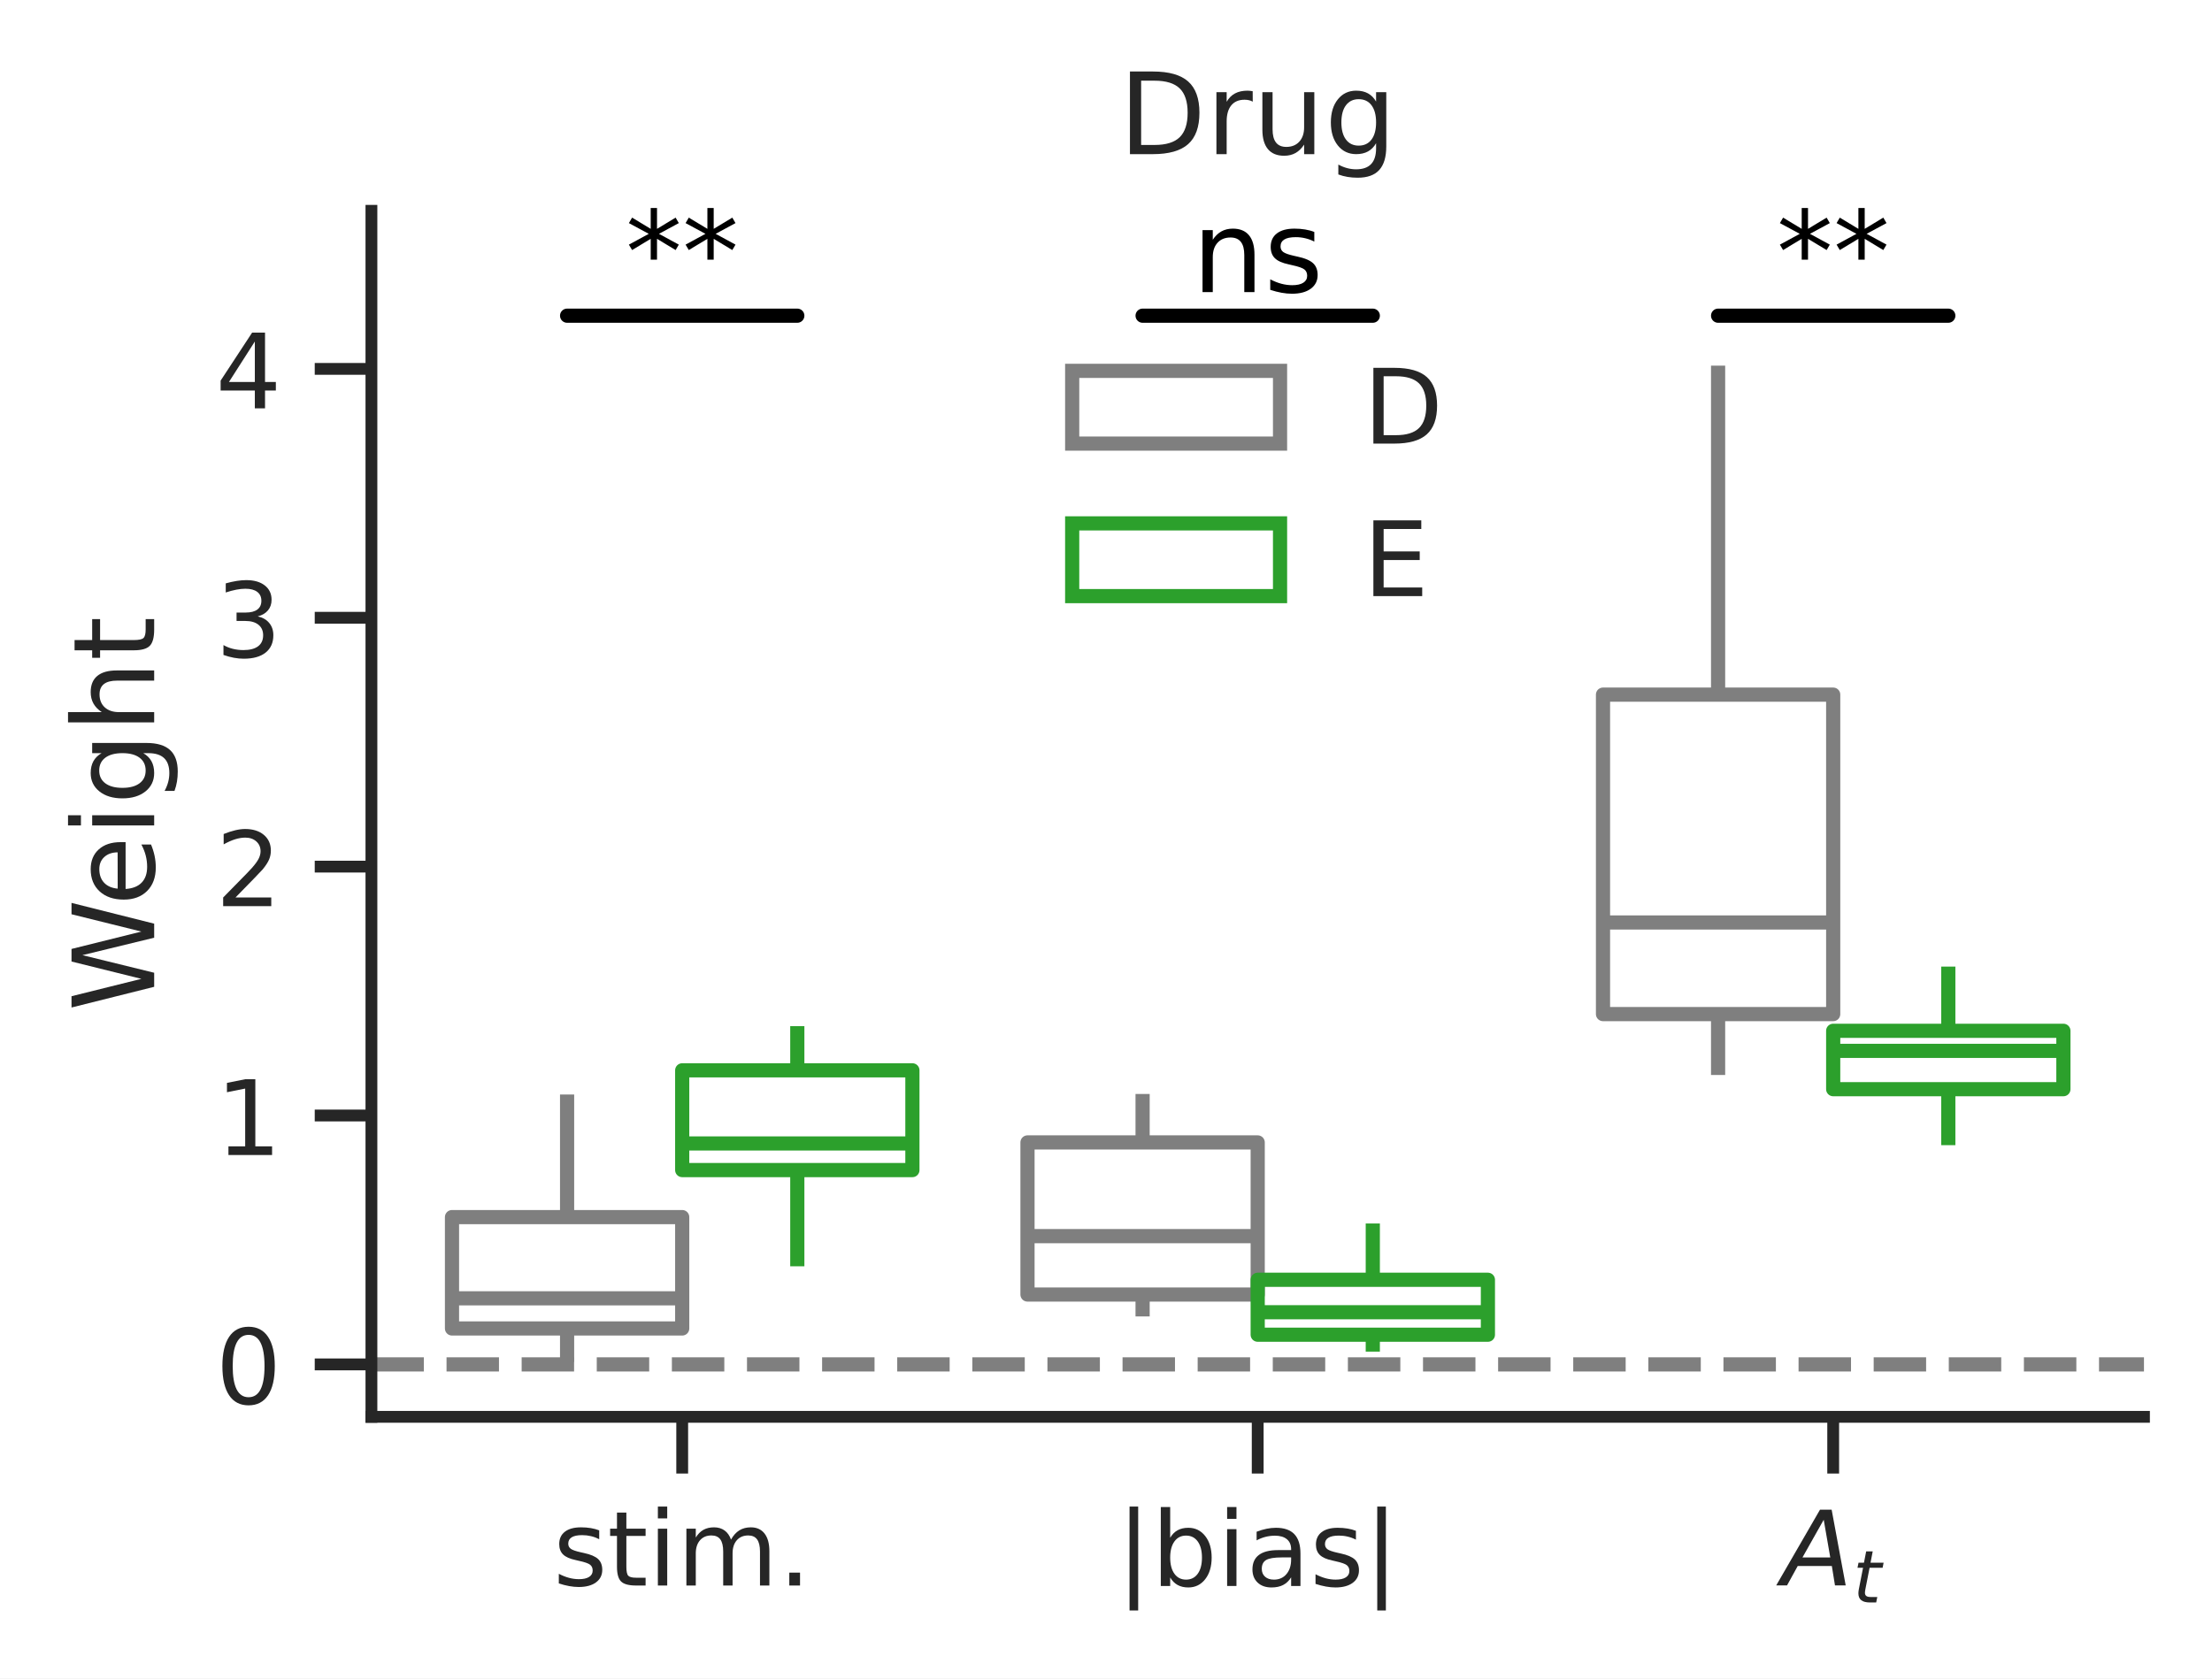
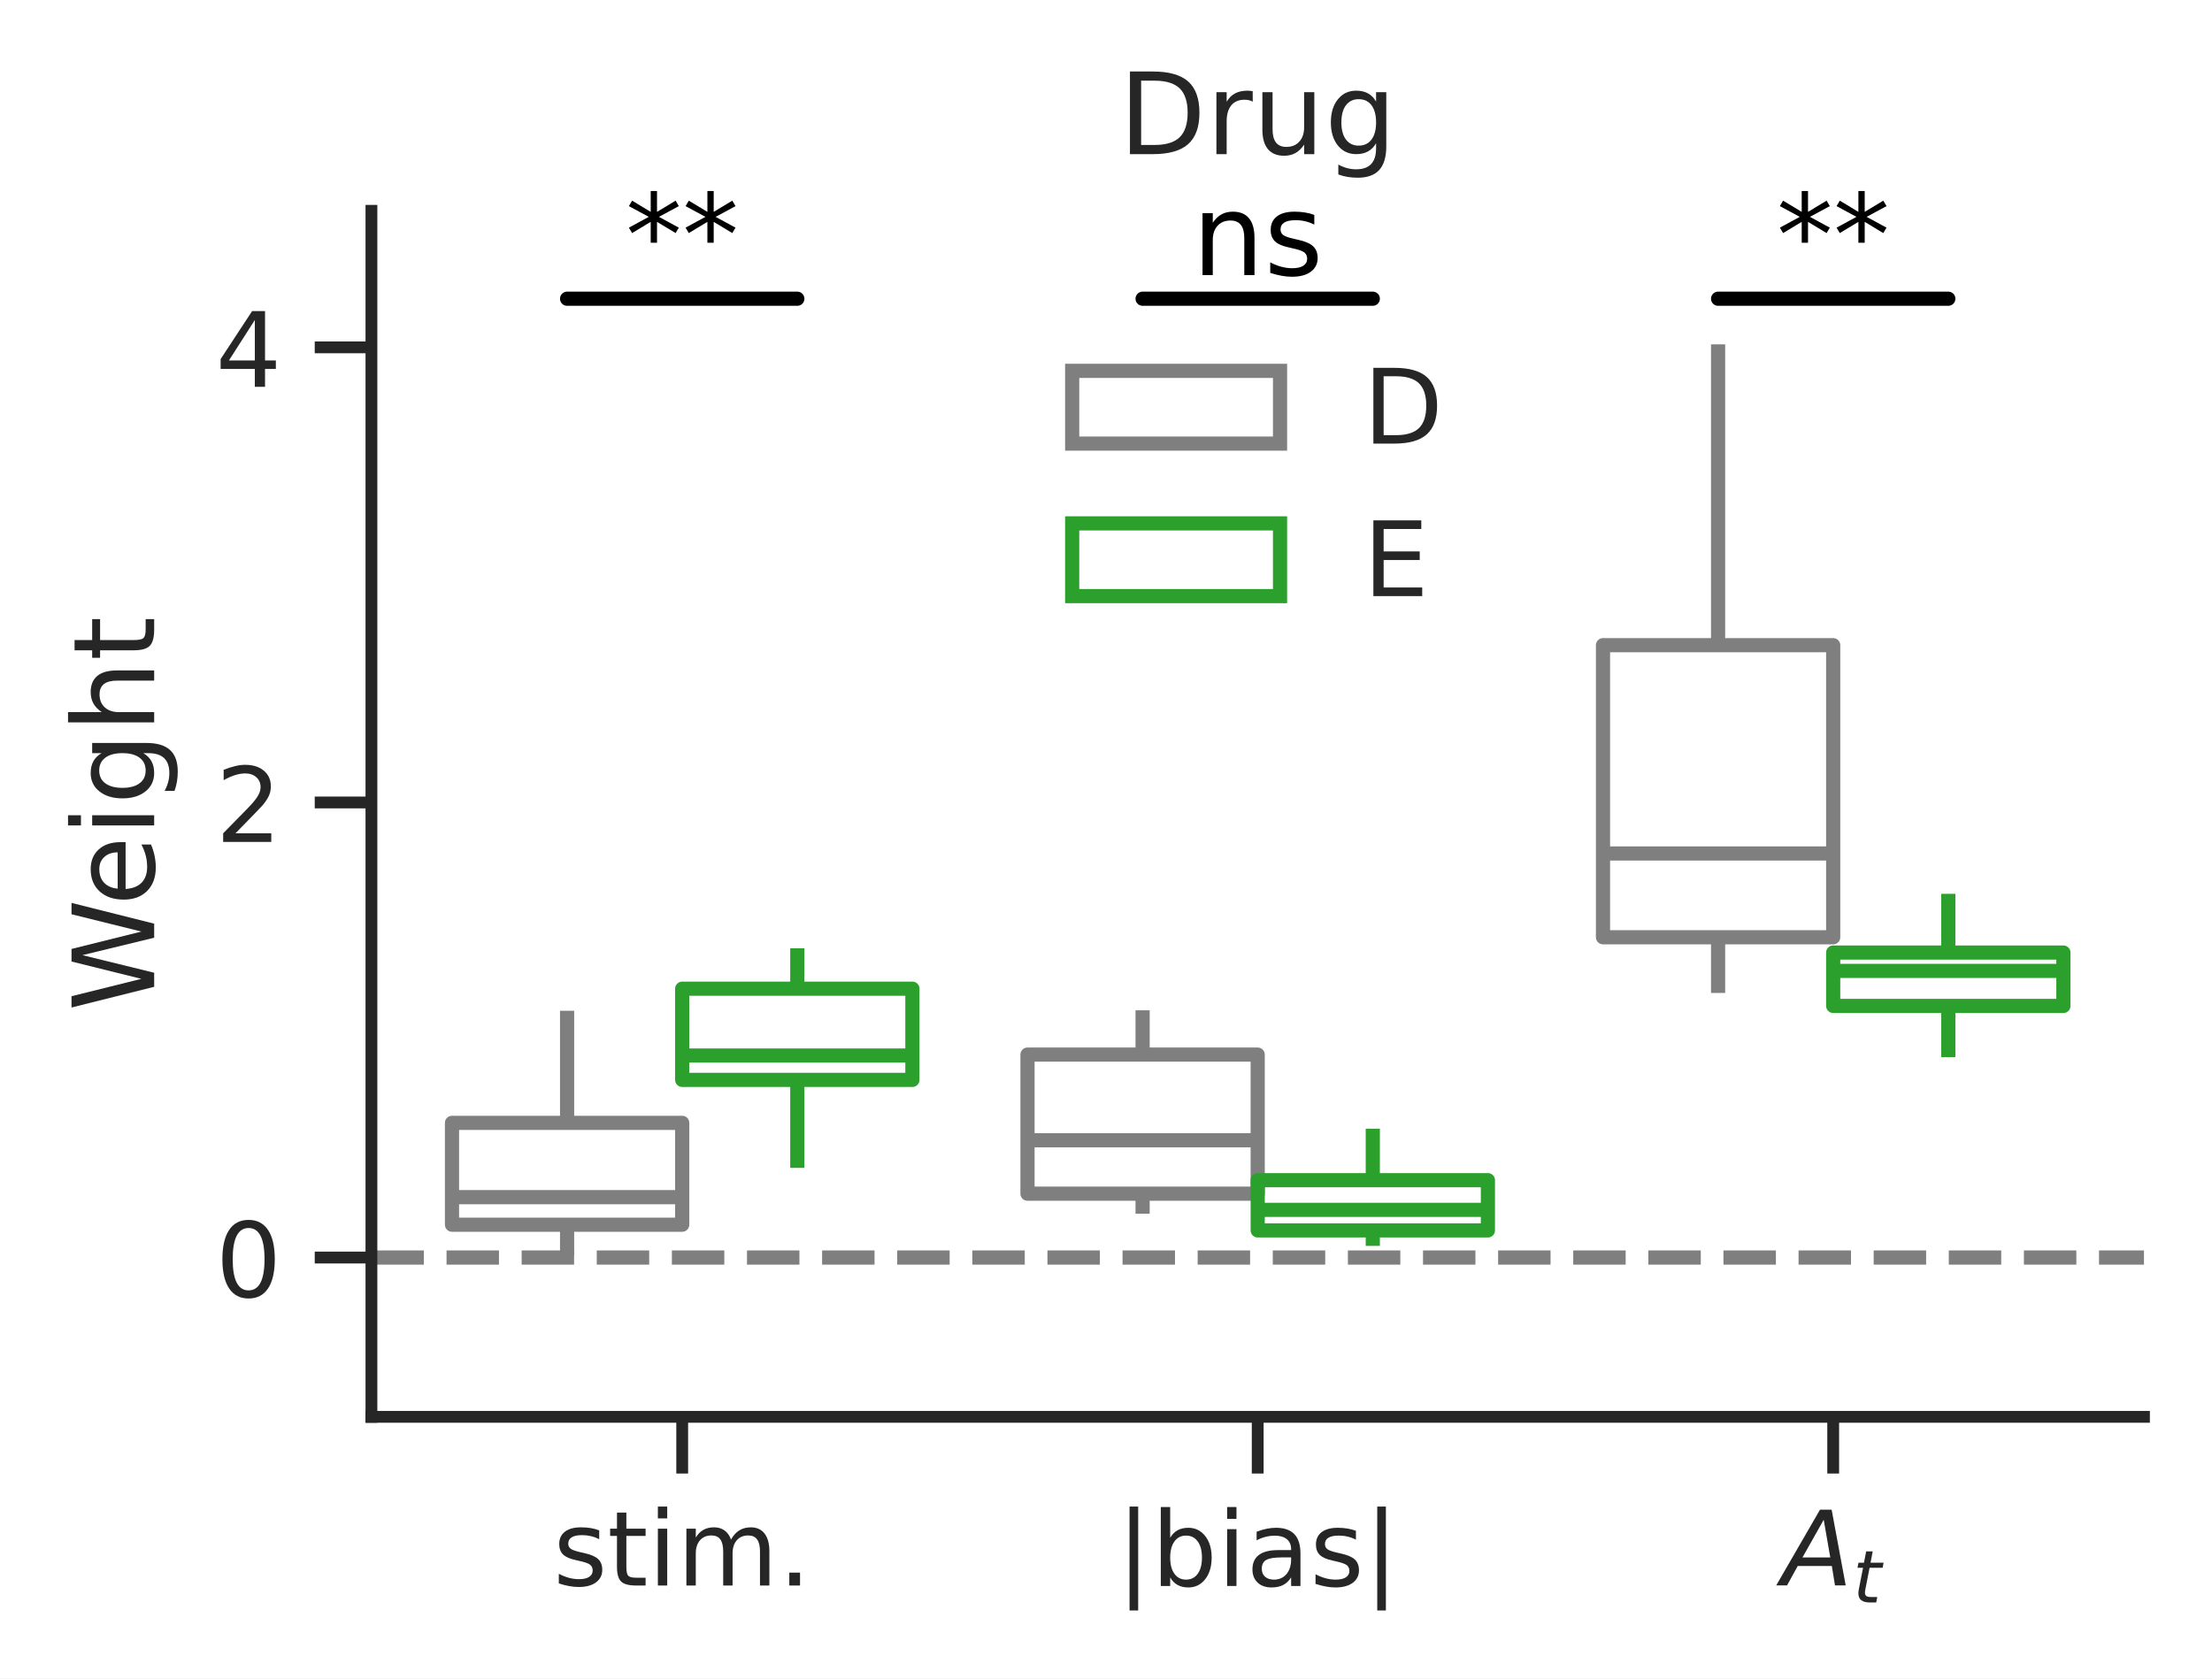
<svg xmlns="http://www.w3.org/2000/svg" xmlns:xlink="http://www.w3.org/1999/xlink" width="234.12pt" height="177.69pt" viewBox="0 0 234.12 177.69" version="1.1">
  <defs>
    <style type="text/css">*{stroke-linejoin: round; stroke-linecap: butt}</style>
  </defs>
  <g id="figure_1">
    <g id="patch_1">
      <path d="M 0 177.69  L 234.12 177.69  L 234.12 0  L 0 0  z " style="fill: #ffffff" />
    </g>
    <g id="axes_1">
      <g id="patch_2">
        <path d="M 39.312 149.99  L 226.92 149.99  L 226.92 22.318  L 39.312 22.318  z " style="fill: #ffffff" />
      </g>
      <g id="matplotlib.axis_1">
        <g id="xtick_1">
          <g id="line2d_1">
            <defs>
-               <path id="m0a5ca2c66a" d="M 0 0  L 0 6  " style="stroke: #262626; stroke-width: 1.25" />
+               <path id="med336d9465" d="M 0 0  L 0 6  " style="stroke: #262626; stroke-width: 1.25" />
            </defs>
            <g>
-               <use xlink:href="#m0a5ca2c66a" x="72.205" y="149.99" style="fill: #262626; stroke: #262626; stroke-width: 1.25" />
+               <use xlink:href="#med336d9465" x="72.205" y="149.99" style="fill: #262626; stroke: #262626; stroke-width: 1.25" />
            </g>
          </g>
          <g id="text_1">
            <g style="fill: #262626" transform="translate(58.55003 167.8478) scale(0.11 -0.11)">
              <defs>
                <path id="DejaVuSans-73" d="M 2834 3397  L 2834 2853  Q 2591 2978 2328 3040  Q 2066 3103 1784 3103  Q 1356 3103 1142 2972  Q 928 2841 928 2578  Q 928 2378 1081 2264  Q 1234 2150 1697 2047  L 1894 2003  Q 2506 1872 2764 1633  Q 3022 1394 3022 966  Q 3022 478 2636 193  Q 2250 -91 1575 -91  Q 1294 -91 989 -36  Q 684 19 347 128  L 347 722  Q 666 556 975 473  Q 1284 391 1588 391  Q 1994 391 2212 530  Q 2431 669 2431 922  Q 2431 1156 2273 1281  Q 2116 1406 1581 1522  L 1381 1569  Q 847 1681 609 1914  Q 372 2147 372 2553  Q 372 3047 722 3315  Q 1072 3584 1716 3584  Q 2034 3584 2315 3537  Q 2597 3491 2834 3397  z " transform="scale(0.015625)" />
                <path id="DejaVuSans-74" d="M 1172 4494  L 1172 3500  L 2356 3500  L 2356 3053  L 1172 3053  L 1172 1153  Q 1172 725 1289 603  Q 1406 481 1766 481  L 2356 481  L 2356 0  L 1766 0  Q 1100 0 847 248  Q 594 497 594 1153  L 594 3053  L 172 3053  L 172 3500  L 594 3500  L 594 4494  L 1172 4494  z " transform="scale(0.015625)" />
                <path id="DejaVuSans-69" d="M 603 3500  L 1178 3500  L 1178 0  L 603 0  L 603 3500  z M 603 4863  L 1178 4863  L 1178 4134  L 603 4134  L 603 4863  z " transform="scale(0.015625)" />
                <path id="DejaVuSans-6d" d="M 3328 2828  Q 3544 3216 3844 3400  Q 4144 3584 4550 3584  Q 5097 3584 5394 3201  Q 5691 2819 5691 2113  L 5691 0  L 5113 0  L 5113 2094  Q 5113 2597 4934 2840  Q 4756 3084 4391 3084  Q 3944 3084 3684 2787  Q 3425 2491 3425 1978  L 3425 0  L 2847 0  L 2847 2094  Q 2847 2600 2669 2842  Q 2491 3084 2119 3084  Q 1678 3084 1418 2786  Q 1159 2488 1159 1978  L 1159 0  L 581 0  L 581 3500  L 1159 3500  L 1159 2956  Q 1356 3278 1631 3431  Q 1906 3584 2284 3584  Q 2666 3584 2933 3390  Q 3200 3197 3328 2828  z " transform="scale(0.015625)" />
                <path id="DejaVuSans-2e" d="M 684 794  L 1344 794  L 1344 0  L 684 0  L 684 794  z " transform="scale(0.015625)" />
              </defs>
              <use xlink:href="#DejaVuSans-73" />
              <use xlink:href="#DejaVuSans-74" transform="translate(52.09961 0)" />
              <use xlink:href="#DejaVuSans-69" transform="translate(91.30859 0)" />
              <use xlink:href="#DejaVuSans-6d" transform="translate(119.0918 0)" />
              <use xlink:href="#DejaVuSans-2e" transform="translate(216.5039 0)" />
            </g>
          </g>
        </g>
        <g id="xtick_2">
          <g id="line2d_2">
            <g>
-               <use xlink:href="#m0a5ca2c66a" x="133.116" y="149.99" style="fill: #262626; stroke: #262626; stroke-width: 1.25" />
+               <use xlink:href="#med336d9465" x="133.116" y="149.99" style="fill: #262626; stroke: #262626; stroke-width: 1.25" />
            </g>
          </g>
          <g id="text_2">
            <g style="fill: #262626" transform="translate(118.1552 167.8959) scale(0.11 -0.11)">
              <defs>
                <path id="DejaVuSans-7c" d="M 1344 4891  L 1344 -1509  L 813 -1509  L 813 4891  L 1344 4891  z " transform="scale(0.015625)" />
                <path id="DejaVuSans-62" d="M 3116 1747  Q 3116 2381 2855 2742  Q 2594 3103 2138 3103  Q 1681 3103 1420 2742  Q 1159 2381 1159 1747  Q 1159 1113 1420 752  Q 1681 391 2138 391  Q 2594 391 2855 752  Q 3116 1113 3116 1747  z M 1159 2969  Q 1341 3281 1617 3432  Q 1894 3584 2278 3584  Q 2916 3584 3314 3078  Q 3713 2572 3713 1747  Q 3713 922 3314 415  Q 2916 -91 2278 -91  Q 1894 -91 1617 61  Q 1341 213 1159 525  L 1159 0  L 581 0  L 581 4863  L 1159 4863  L 1159 2969  z " transform="scale(0.015625)" />
                <path id="DejaVuSans-61" d="M 2194 1759  Q 1497 1759 1228 1600  Q 959 1441 959 1056  Q 959 750 1161 570  Q 1363 391 1709 391  Q 2188 391 2477 730  Q 2766 1069 2766 1631  L 2766 1759  L 2194 1759  z M 3341 1997  L 3341 0  L 2766 0  L 2766 531  Q 2569 213 2275 61  Q 1981 -91 1556 -91  Q 1019 -91 701 211  Q 384 513 384 1019  Q 384 1609 779 1909  Q 1175 2209 1959 2209  L 2766 2209  L 2766 2266  Q 2766 2663 2505 2880  Q 2244 3097 1772 3097  Q 1472 3097 1187 3025  Q 903 2953 641 2809  L 641 3341  Q 956 3463 1253 3523  Q 1550 3584 1831 3584  Q 2591 3584 2966 3190  Q 3341 2797 3341 1997  z " transform="scale(0.015625)" />
              </defs>
              <use xlink:href="#DejaVuSans-7c" />
              <use xlink:href="#DejaVuSans-62" transform="translate(33.69141 0)" />
              <use xlink:href="#DejaVuSans-69" transform="translate(97.16797 0)" />
              <use xlink:href="#DejaVuSans-61" transform="translate(124.9512 0)" />
              <use xlink:href="#DejaVuSans-73" transform="translate(186.2305 0)" />
              <use xlink:href="#DejaVuSans-7c" transform="translate(238.3301 0)" />
            </g>
          </g>
        </g>
        <g id="xtick_3">
          <g id="line2d_3">
            <g>
-               <use xlink:href="#m0a5ca2c66a" x="194.027" y="149.99" style="fill: #262626; stroke: #262626; stroke-width: 1.25" />
+               <use xlink:href="#med336d9465" x="194.027" y="149.99" style="fill: #262626; stroke: #262626; stroke-width: 1.25" />
            </g>
          </g>
          <g id="text_3">
            <g style="fill: #262626" transform="translate(188.5824 167.8478) scale(0.11 -0.11)">
              <defs>
                <path id="DejaVuSans-Oblique-41" d="M 2356 4666  L 3072 4666  L 3938 0  L 3278 0  L 3084 1197  L 984 1197  L 325 0  L -341 0  L 2356 4666  z M 2584 4044  L 1275 1722  L 2988 1722  L 2584 4044  z " transform="scale(0.015625)" />
                <path id="DejaVuSans-Oblique-74" d="M 2706 3500  L 2619 3053  L 1472 3053  L 1100 1153  Q 1081 1047 1072 975  Q 1063 903 1063 863  Q 1063 663 1183 572  Q 1303 481 1569 481  L 2150 481  L 2053 0  L 1503 0  Q 991 0 739 200  Q 488 400 488 806  Q 488 878 497 964  Q 506 1050 525 1153  L 897 3053  L 409 3053  L 500 3500  L 978 3500  L 1172 4494  L 1747 4494  L 1556 3500  L 2706 3500  z " transform="scale(0.015625)" />
              </defs>
              <use xlink:href="#DejaVuSans-Oblique-41" transform="translate(0 0.09375)" />
              <use xlink:href="#DejaVuSans-Oblique-74" transform="translate(68.4082 -16.3125) scale(0.7)" />
            </g>
          </g>
        </g>
      </g>
      <g id="matplotlib.axis_2">
        <g id="ytick_1">
          <g id="line2d_4">
            <defs>
-               <path id="m0797185a20" d="M 0 0  L -6 0  " style="stroke: #262626; stroke-width: 1.25" />
+               <path id="m694df14623" d="M 0 0  L -6 0  " style="stroke: #262626; stroke-width: 1.25" />
            </defs>
            <g>
-               <use xlink:href="#m0797185a20" x="39.312" y="144.439" style="fill: #262626; stroke: #262626; stroke-width: 1.25" />
+               <use xlink:href="#m694df14623" x="39.312" y="133.127" style="fill: #262626; stroke: #262626; stroke-width: 1.25" />
            </g>
          </g>
          <g id="text_4">
-             <g style="fill: #262626" transform="translate(22.81375 148.6177) scale(0.11 -0.11)">
+             <g style="fill: #262626" transform="translate(22.81375 137.3064) scale(0.11 -0.11)">
              <defs>
                <path id="DejaVuSans-30" d="M 2034 4250  Q 1547 4250 1301 3770  Q 1056 3291 1056 2328  Q 1056 1369 1301 889  Q 1547 409 2034 409  Q 2525 409 2770 889  Q 3016 1369 3016 2328  Q 3016 3291 2770 3770  Q 2525 4250 2034 4250  z M 2034 4750  Q 2819 4750 3233 4129  Q 3647 3509 3647 2328  Q 3647 1150 3233 529  Q 2819 -91 2034 -91  Q 1250 -91 836 529  Q 422 1150 422 2328  Q 422 3509 836 4129  Q 1250 4750 2034 4750  z " transform="scale(0.015625)" />
              </defs>
              <use xlink:href="#DejaVuSans-30" />
            </g>
          </g>
        </g>
        <g id="ytick_2">
          <g id="line2d_5">
            <g>
-               <use xlink:href="#m0797185a20" x="39.312" y="118.092" style="fill: #262626; stroke: #262626; stroke-width: 1.25" />
+               <use xlink:href="#m694df14623" x="39.312" y="84.949" style="fill: #262626; stroke: #262626; stroke-width: 1.25" />
            </g>
          </g>
          <g id="text_5">
-             <g style="fill: #262626" transform="translate(22.81375 122.2708) scale(0.11 -0.11)">
-               <defs>
-                 <path id="DejaVuSans-31" d="M 794 531  L 1825 531  L 1825 4091  L 703 3866  L 703 4441  L 1819 4666  L 2450 4666  L 2450 531  L 3481 531  L 3481 0  L 794 0  L 794 531  z " transform="scale(0.015625)" />
-               </defs>
-               <use xlink:href="#DejaVuSans-31" />
+             <g style="fill: #262626" transform="translate(22.81375 89.12852) scale(0.11 -0.11)">
+               <defs>
+                 <path id="DejaVuSans-32" d="M 1228 531  L 3431 531  L 3431 0  L 469 0  L 469 531  Q 828 903 1448 1529  Q 2069 2156 2228 2338  Q 2531 2678 2651 2914  Q 2772 3150 2772 3378  Q 2772 3750 2511 3984  Q 2250 4219 1831 4219  Q 1534 4219 1204 4116  Q 875 4013 500 3803  L 500 4441  Q 881 4594 1212 4672  Q 1544 4750 1819 4750  Q 2544 4750 2975 4387  Q 3406 4025 3406 3419  Q 3406 3131 3298 2873  Q 3191 2616 2906 2266  Q 2828 2175 2409 1742  Q 1991 1309 1228 531  z " transform="scale(0.015625)" />
+               </defs>
+               <use xlink:href="#DejaVuSans-32" />
            </g>
          </g>
        </g>
        <g id="ytick_3">
          <g id="line2d_6">
            <g>
-               <use xlink:href="#m0797185a20" x="39.312" y="91.745" style="fill: #262626; stroke: #262626; stroke-width: 1.25" />
+               <use xlink:href="#m694df14623" x="39.312" y="36.771" style="fill: #262626; stroke: #262626; stroke-width: 1.25" />
            </g>
          </g>
          <g id="text_6">
-             <g style="fill: #262626" transform="translate(22.81375 95.92394) scale(0.11 -0.11)">
-               <defs>
-                 <path id="DejaVuSans-32" d="M 1228 531  L 3431 531  L 3431 0  L 469 0  L 469 531  Q 828 903 1448 1529  Q 2069 2156 2228 2338  Q 2531 2678 2651 2914  Q 2772 3150 2772 3378  Q 2772 3750 2511 3984  Q 2250 4219 1831 4219  Q 1534 4219 1204 4116  Q 875 4013 500 3803  L 500 4441  Q 881 4594 1212 4672  Q 1544 4750 1819 4750  Q 2544 4750 2975 4387  Q 3406 4025 3406 3419  Q 3406 3131 3298 2873  Q 3191 2616 2906 2266  Q 2828 2175 2409 1742  Q 1991 1309 1228 531  z " transform="scale(0.015625)" />
-               </defs>
-               <use xlink:href="#DejaVuSans-32" />
-             </g>
-           </g>
-         </g>
-         <g id="ytick_4">
-           <g id="line2d_7">
-             <g>
-               <use xlink:href="#m0797185a20" x="39.312" y="65.398" style="fill: #262626; stroke: #262626; stroke-width: 1.25" />
-             </g>
-           </g>
-           <g id="text_7">
-             <g style="fill: #262626" transform="translate(22.81375 69.57704) scale(0.11 -0.11)">
-               <defs>
-                 <path id="DejaVuSans-33" d="M 2597 2516  Q 3050 2419 3304 2112  Q 3559 1806 3559 1356  Q 3559 666 3084 287  Q 2609 -91 1734 -91  Q 1441 -91 1130 -33  Q 819 25 488 141  L 488 750  Q 750 597 1062 519  Q 1375 441 1716 441  Q 2309 441 2620 675  Q 2931 909 2931 1356  Q 2931 1769 2642 2001  Q 2353 2234 1838 2234  L 1294 2234  L 1294 2753  L 1863 2753  Q 2328 2753 2575 2939  Q 2822 3125 2822 3475  Q 2822 3834 2567 4026  Q 2313 4219 1838 4219  Q 1578 4219 1281 4162  Q 984 4106 628 3988  L 628 4550  Q 988 4650 1302 4700  Q 1616 4750 1894 4750  Q 2613 4750 3031 4423  Q 3450 4097 3450 3541  Q 3450 3153 3228 2886  Q 3006 2619 2597 2516  z " transform="scale(0.015625)" />
-               </defs>
-               <use xlink:href="#DejaVuSans-33" />
-             </g>
-           </g>
-         </g>
-         <g id="ytick_5">
-           <g id="line2d_8">
-             <g>
-               <use xlink:href="#m0797185a20" x="39.312" y="39.051" style="fill: #262626; stroke: #262626; stroke-width: 1.25" />
-             </g>
-           </g>
-           <g id="text_8">
-             <g style="fill: #262626" transform="translate(22.81375 43.23014) scale(0.11 -0.11)">
+             <g style="fill: #262626" transform="translate(22.81375 40.95063) scale(0.11 -0.11)">
              <defs>
                <path id="DejaVuSans-34" d="M 2419 4116  L 825 1625  L 2419 1625  L 2419 4116  z M 2253 4666  L 3047 4666  L 3047 1625  L 3713 1625  L 3713 1100  L 3047 1100  L 3047 0  L 2419 0  L 2419 1100  L 313 1100  L 313 1709  L 2253 4666  z " transform="scale(0.015625)" />
              </defs>
              <use xlink:href="#DejaVuSans-34" />
            </g>
          </g>
        </g>
-         <g id="text_9">
+         <g id="text_7">
          <g style="fill: #262626" transform="translate(16.31812 107.0563) rotate(-90) scale(0.12 -0.12)">
            <defs>
              <path id="DejaVuSans-57" d="M 213 4666  L 850 4666  L 1831 722  L 2809 4666  L 3519 4666  L 4500 722  L 5478 4666  L 6119 4666  L 4947 0  L 4153 0  L 3169 4050  L 2175 0  L 1381 0  L 213 4666  z " transform="scale(0.015625)" />
              <path id="DejaVuSans-65" d="M 3597 1894  L 3597 1613  L 953 1613  Q 991 1019 1311 708  Q 1631 397 2203 397  Q 2534 397 2845 478  Q 3156 559 3463 722  L 3463 178  Q 3153 47 2828 -22  Q 2503 -91 2169 -91  Q 1331 -91 842 396  Q 353 884 353 1716  Q 353 2575 817 3079  Q 1281 3584 2069 3584  Q 2775 3584 3186 3129  Q 3597 2675 3597 1894  z M 3022 2063  Q 3016 2534 2758 2815  Q 2500 3097 2075 3097  Q 1594 3097 1305 2825  Q 1016 2553 972 2059  L 3022 2063  z " transform="scale(0.015625)" />
              <path id="DejaVuSans-67" d="M 2906 1791  Q 2906 2416 2648 2759  Q 2391 3103 1925 3103  Q 1463 3103 1205 2759  Q 947 2416 947 1791  Q 947 1169 1205 825  Q 1463 481 1925 481  Q 2391 481 2648 825  Q 2906 1169 2906 1791  z M 3481 434  Q 3481 -459 3084 -895  Q 2688 -1331 1869 -1331  Q 1566 -1331 1297 -1286  Q 1028 -1241 775 -1147  L 775 -588  Q 1028 -725 1275 -790  Q 1522 -856 1778 -856  Q 2344 -856 2625 -561  Q 2906 -266 2906 331  L 2906 616  Q 2728 306 2450 153  Q 2172 0 1784 0  Q 1141 0 747 490  Q 353 981 353 1791  Q 353 2603 747 3093  Q 1141 3584 1784 3584  Q 2172 3584 2450 3431  Q 2728 3278 2906 2969  L 2906 3500  L 3481 3500  L 3481 434  z " transform="scale(0.015625)" />
              <path id="DejaVuSans-68" d="M 3513 2113  L 3513 0  L 2938 0  L 2938 2094  Q 2938 2591 2744 2837  Q 2550 3084 2163 3084  Q 1697 3084 1428 2787  Q 1159 2491 1159 1978  L 1159 0  L 581 0  L 581 4863  L 1159 4863  L 1159 2956  Q 1366 3272 1645 3428  Q 1925 3584 2291 3584  Q 2894 3584 3203 3211  Q 3513 2838 3513 2113  z " transform="scale(0.015625)" />
            </defs>
            <use xlink:href="#DejaVuSans-57" />
            <use xlink:href="#DejaVuSans-65" transform="translate(93.00195 0)" />
            <use xlink:href="#DejaVuSans-69" transform="translate(154.5254 0)" />
            <use xlink:href="#DejaVuSans-67" transform="translate(182.3086 0)" />
            <use xlink:href="#DejaVuSans-68" transform="translate(245.7852 0)" />
            <use xlink:href="#DejaVuSans-74" transform="translate(309.1641 0)" />
          </g>
        </g>
      </g>
      <g id="patch_3">
-         <path d="M 72.205 144.439  L 72.205 144.439  L 72.205 144.439  L 72.205 144.439  L 72.205 144.439  z " clip-path="url(#p4b37c12b74)" style="fill: none; stroke: #7f7f7f; stroke-width: 1.5; stroke-linejoin: miter" />
+         <path d="M 72.205 133.127  L 72.205 133.127  L 72.205 133.127  L 72.205 133.127  L 72.205 133.127  z " clip-path="url(#pe95bfdd2f5)" style="fill: none; stroke: #7f7f7f; stroke-width: 1.5; stroke-linejoin: miter" />
      </g>
      <g id="patch_4">
-         <path d="M 72.205 144.439  L 72.205 144.439  L 72.205 144.439  L 72.205 144.439  L 72.205 144.439  z " clip-path="url(#p4b37c12b74)" style="fill: none; stroke: #2ca02c; stroke-width: 1.5; stroke-linejoin: miter" />
+         <path d="M 72.205 133.127  L 72.205 133.127  L 72.205 133.127  L 72.205 133.127  L 72.205 133.127  z " clip-path="url(#pe95bfdd2f5)" style="fill: none; stroke: #2ca02c; stroke-width: 1.5; stroke-linejoin: miter" />
+       </g>
+       <g id="line2d_7">
+         <path d="M 39.312 133.127  L 226.92 133.127  " clip-path="url(#pe95bfdd2f5)" style="fill: none; stroke-dasharray: 5.55,2.4; stroke-dashoffset: 0; stroke: #7f7f7f; stroke-width: 1.5" />
+       </g>
+       <g id="line2d_8">
+         <path d="M 47.84 129.65  L 72.205 129.65  L 72.205 118.87  L 47.84 118.87  L 47.84 129.65  " clip-path="url(#pe95bfdd2f5)" style="fill: none; stroke: #7f7f7f; stroke-width: 1.5; stroke-linecap: round" />
      </g>
      <g id="line2d_9">
-         <path d="M 39.312 144.439  L 226.92 144.439  " clip-path="url(#p4b37c12b74)" style="fill: none; stroke-dasharray: 5.55,2.4; stroke-dashoffset: 0; stroke: #7f7f7f; stroke-width: 1.5" />
+         <path d="M 60.022 129.65  L 60.022 132.899  " clip-path="url(#pe95bfdd2f5)" style="fill: none; stroke: #7f7f7f; stroke-width: 1.5" />
      </g>
      <g id="line2d_10">
-         <path d="M 47.84 140.635  L 72.205 140.635  L 72.205 128.845  L 47.84 128.845  L 47.84 140.635  " clip-path="url(#p4b37c12b74)" style="fill: none; stroke: #7f7f7f; stroke-width: 1.5; stroke-linecap: round" />
+         <path d="M 60.022 118.87  L 60.022 107.005  " clip-path="url(#pe95bfdd2f5)" style="fill: none; stroke: #7f7f7f; stroke-width: 1.5" />
      </g>
      <g id="line2d_11">
-         <path d="M 60.022 140.635  L 60.022 144.189  " clip-path="url(#p4b37c12b74)" style="fill: none; stroke: #7f7f7f; stroke-width: 1.5" />
+         <path d="M 108.751 126.365  L 133.116 126.365  L 133.116 111.643  L 108.751 111.643  L 108.751 126.365  " clip-path="url(#pe95bfdd2f5)" style="fill: none; stroke: #7f7f7f; stroke-width: 1.5; stroke-linecap: round" />
      </g>
      <g id="line2d_12">
-         <path d="M 60.022 128.845  L 60.022 115.868  " clip-path="url(#p4b37c12b74)" style="fill: none; stroke: #7f7f7f; stroke-width: 1.5" />
+         <path d="M 120.934 126.365  L 120.934 128.483  " clip-path="url(#pe95bfdd2f5)" style="fill: none; stroke: #7f7f7f; stroke-width: 1.5" />
      </g>
      <g id="line2d_13">
-         <path d="M 108.751 137.042  L 133.116 137.042  L 133.116 120.94  L 108.751 120.94  L 108.751 137.042  " clip-path="url(#p4b37c12b74)" style="fill: none; stroke: #7f7f7f; stroke-width: 1.5; stroke-linecap: round" />
+         <path d="M 120.934 111.643  L 120.934 106.955  " clip-path="url(#pe95bfdd2f5)" style="fill: none; stroke: #7f7f7f; stroke-width: 1.5" />
      </g>
      <g id="line2d_14">
-         <path d="M 120.934 137.042  L 120.934 139.359  " clip-path="url(#p4b37c12b74)" style="fill: none; stroke: #7f7f7f; stroke-width: 1.5" />
+         <path d="M 169.663 99.221  L 194.027 99.221  L 194.027 68.3  L 169.663 68.3  L 169.663 99.221  " clip-path="url(#pe95bfdd2f5)" style="fill: none; stroke: #7f7f7f; stroke-width: 1.5; stroke-linecap: round" />
      </g>
      <g id="line2d_15">
-         <path d="M 120.934 120.94  L 120.934 115.813  " clip-path="url(#p4b37c12b74)" style="fill: none; stroke: #7f7f7f; stroke-width: 1.5" />
+         <path d="M 181.845 99.221  L 181.845 105.118  " clip-path="url(#pe95bfdd2f5)" style="fill: none; stroke: #7f7f7f; stroke-width: 1.5" />
      </g>
      <g id="line2d_16">
-         <path d="M 169.663 107.355  L 194.027 107.355  L 194.027 73.535  L 169.663 73.535  L 169.663 107.355  " clip-path="url(#p4b37c12b74)" style="fill: none; stroke: #7f7f7f; stroke-width: 1.5; stroke-linecap: round" />
+         <path d="M 181.845 68.3  L 181.845 36.457  " clip-path="url(#pe95bfdd2f5)" style="fill: none; stroke: #7f7f7f; stroke-width: 1.5" />
      </g>
      <g id="line2d_17">
-         <path d="M 181.845 107.355  L 181.845 113.804  " clip-path="url(#p4b37c12b74)" style="fill: none; stroke: #7f7f7f; stroke-width: 1.5" />
+         <path d="M 72.205 114.32  L 96.569 114.32  L 96.569 104.665  L 72.205 104.665  L 72.205 114.32  " clip-path="url(#pe95bfdd2f5)" style="fill: none; stroke: #2ca02c; stroke-width: 1.5; stroke-linecap: round" />
      </g>
      <g id="line2d_18">
-         <path d="M 181.845 73.535  L 181.845 38.707  " clip-path="url(#p4b37c12b74)" style="fill: none; stroke: #7f7f7f; stroke-width: 1.5" />
+         <path d="M 84.387 114.32  L 84.387 123.633  " clip-path="url(#pe95bfdd2f5)" style="fill: none; stroke: #2ca02c; stroke-width: 1.5" />
      </g>
      <g id="line2d_19">
-         <path d="M 72.205 123.868  L 96.569 123.868  L 96.569 113.308  L 72.205 113.308  L 72.205 123.868  " clip-path="url(#p4b37c12b74)" style="fill: none; stroke: #2ca02c; stroke-width: 1.5; stroke-linecap: round" />
+         <path d="M 84.387 104.665  L 84.387 100.389  " clip-path="url(#pe95bfdd2f5)" style="fill: none; stroke: #2ca02c; stroke-width: 1.5" />
      </g>
      <g id="line2d_20">
-         <path d="M 84.387 123.868  L 84.387 134.054  " clip-path="url(#p4b37c12b74)" style="fill: none; stroke: #2ca02c; stroke-width: 1.5" />
+         <path d="M 133.116 130.254  L 157.481 130.254  L 157.481 124.937  L 133.116 124.937  L 133.116 130.254  " clip-path="url(#pe95bfdd2f5)" style="fill: none; stroke: #2ca02c; stroke-width: 1.5; stroke-linecap: round" />
      </g>
      <g id="line2d_21">
-         <path d="M 84.387 113.308  L 84.387 108.632  " clip-path="url(#p4b37c12b74)" style="fill: none; stroke: #2ca02c; stroke-width: 1.5" />
+         <path d="M 145.298 130.254  L 145.298 131.893  " clip-path="url(#pe95bfdd2f5)" style="fill: none; stroke: #2ca02c; stroke-width: 1.5" />
      </g>
      <g id="line2d_22">
-         <path d="M 133.116 141.296  L 157.481 141.296  L 157.481 135.481  L 133.116 135.481  L 133.116 141.296  " clip-path="url(#p4b37c12b74)" style="fill: none; stroke: #2ca02c; stroke-width: 1.5; stroke-linecap: round" />
+         <path d="M 145.298 124.937  L 145.298 119.49  " clip-path="url(#pe95bfdd2f5)" style="fill: none; stroke: #2ca02c; stroke-width: 1.5" />
      </g>
      <g id="line2d_23">
-         <path d="M 145.298 141.296  L 145.298 143.088  " clip-path="url(#p4b37c12b74)" style="fill: none; stroke: #2ca02c; stroke-width: 1.5" />
+         <path d="M 194.027 106.49  L 218.392 106.49  L 218.392 100.838  L 194.027 100.838  L 194.027 106.49  " clip-path="url(#pe95bfdd2f5)" style="fill: none; stroke: #2ca02c; stroke-width: 1.5; stroke-linecap: round" />
      </g>
      <g id="line2d_24">
-         <path d="M 145.298 135.481  L 145.298 129.523  " clip-path="url(#p4b37c12b74)" style="fill: none; stroke: #2ca02c; stroke-width: 1.5" />
+         <path d="M 206.21 106.49  L 206.21 111.907  " clip-path="url(#pe95bfdd2f5)" style="fill: none; stroke: #2ca02c; stroke-width: 1.5" />
      </g>
      <g id="line2d_25">
-         <path d="M 194.027 115.304  L 218.392 115.304  L 218.392 109.123  L 194.027 109.123  L 194.027 115.304  " clip-path="url(#p4b37c12b74)" style="fill: none; stroke: #2ca02c; stroke-width: 1.5; stroke-linecap: round" />
+         <path d="M 206.21 100.838  L 206.21 94.624  " clip-path="url(#pe95bfdd2f5)" style="fill: none; stroke: #2ca02c; stroke-width: 1.5" />
      </g>
      <g id="line2d_26">
-         <path d="M 206.21 115.304  L 206.21 121.229  " clip-path="url(#p4b37c12b74)" style="fill: none; stroke: #2ca02c; stroke-width: 1.5" />
+         <path d="M 60.022 31.623  L 84.387 31.623  " clip-path="url(#pe95bfdd2f5)" style="fill: none; stroke: #000000; stroke-width: 1.5; stroke-linecap: round" />
      </g>
      <g id="line2d_27">
-         <path d="M 206.21 109.123  L 206.21 102.326  " clip-path="url(#p4b37c12b74)" style="fill: none; stroke: #2ca02c; stroke-width: 1.5" />
+         <path d="M 120.934 31.623  L 145.298 31.623  " clip-path="url(#pe95bfdd2f5)" style="fill: none; stroke: #000000; stroke-width: 1.5; stroke-linecap: round" />
      </g>
      <g id="line2d_28">
-         <path d="M 60.022 33.42  L 84.387 33.42  " clip-path="url(#p4b37c12b74)" style="fill: none; stroke: #000000; stroke-width: 1.5; stroke-linecap: round" />
+         <path d="M 181.845 31.623  L 206.21 31.623  " clip-path="url(#pe95bfdd2f5)" style="fill: none; stroke: #000000; stroke-width: 1.5; stroke-linecap: round" />
      </g>
      <g id="line2d_29">
-         <path d="M 120.934 33.42  L 145.298 33.42  " clip-path="url(#p4b37c12b74)" style="fill: none; stroke: #000000; stroke-width: 1.5; stroke-linecap: round" />
+         <path d="M 47.84 126.733  L 72.205 126.733  " clip-path="url(#pe95bfdd2f5)" style="fill: none; stroke: #7f7f7f; stroke-width: 1.5" />
      </g>
      <g id="line2d_30">
-         <path d="M 181.845 33.42  L 206.21 33.42  " clip-path="url(#p4b37c12b74)" style="fill: none; stroke: #000000; stroke-width: 1.5; stroke-linecap: round" />
+         <path d="M 108.751 120.713  L 133.116 120.713  " clip-path="url(#pe95bfdd2f5)" style="fill: none; stroke: #7f7f7f; stroke-width: 1.5" />
      </g>
      <g id="line2d_31">
-         <path d="M 47.84 137.444  L 72.205 137.444  " clip-path="url(#p4b37c12b74)" style="fill: none; stroke: #7f7f7f; stroke-width: 1.5" />
+         <path d="M 169.663 90.352  L 194.027 90.352  " clip-path="url(#pe95bfdd2f5)" style="fill: none; stroke: #7f7f7f; stroke-width: 1.5" />
      </g>
      <g id="line2d_32">
-         <path d="M 108.751 130.861  L 133.116 130.861  " clip-path="url(#p4b37c12b74)" style="fill: none; stroke: #7f7f7f; stroke-width: 1.5" />
+         <path d="M 72.205 111.742  L 96.569 111.742  " clip-path="url(#pe95bfdd2f5)" style="fill: none; stroke: #2ca02c; stroke-width: 1.5" />
      </g>
      <g id="line2d_33">
-         <path d="M 169.663 97.654  L 194.027 97.654  " clip-path="url(#p4b37c12b74)" style="fill: none; stroke: #7f7f7f; stroke-width: 1.5" />
+         <path d="M 133.116 128.08  L 157.481 128.08  " clip-path="url(#pe95bfdd2f5)" style="fill: none; stroke: #2ca02c; stroke-width: 1.5" />
      </g>
      <g id="line2d_34">
-         <path d="M 72.205 121.049  L 96.569 121.049  " clip-path="url(#p4b37c12b74)" style="fill: none; stroke: #2ca02c; stroke-width: 1.5" />
-       </g>
-       <g id="line2d_35">
-         <path d="M 133.116 138.919  L 157.481 138.919  " clip-path="url(#p4b37c12b74)" style="fill: none; stroke: #2ca02c; stroke-width: 1.5" />
-       </g>
-       <g id="line2d_36">
-         <path d="M 194.027 111.249  L 218.392 111.249  " clip-path="url(#p4b37c12b74)" style="fill: none; stroke: #2ca02c; stroke-width: 1.5" />
+         <path d="M 194.027 102.782  L 218.392 102.782  " clip-path="url(#pe95bfdd2f5)" style="fill: none; stroke: #2ca02c; stroke-width: 1.5" />
      </g>
      <g id="patch_5">
        <path d="M 39.312 149.99  L 39.312 22.318  " style="fill: none; stroke: #262626; stroke-width: 1.25; stroke-linejoin: miter; stroke-linecap: square" />
      </g>
      <g id="patch_6">
        <path d="M 39.312 149.99  L 226.92 149.99  " style="fill: none; stroke: #262626; stroke-width: 1.25; stroke-linejoin: miter; stroke-linecap: square" />
      </g>
-       <g id="text_10">
-         <g transform="translate(66.20464 30.92436) scale(0.12 -0.12)">
+       <g id="text_8">
+         <g transform="translate(66.20464 29.12743) scale(0.12 -0.12)">
          <defs>
            <path id="DejaVuSans-2a" d="M 3009 3897  L 1888 3291  L 3009 2681  L 2828 2375  L 1778 3009  L 1778 1831  L 1422 1831  L 1422 3009  L 372 2375  L 191 2681  L 1313 3291  L 191 3897  L 372 4206  L 1422 3572  L 1422 4750  L 1778 4750  L 1778 3572  L 2828 4206  L 3009 3897  z " transform="scale(0.015625)" />
          </defs>
          <use xlink:href="#DejaVuSans-2a" />
          <use xlink:href="#DejaVuSans-2a" transform="translate(50 0)" />
        </g>
      </g>
-       <g id="text_11">
-         <g transform="translate(126.1879 30.92436) scale(0.12 -0.12)">
+       <g id="text_9">
+         <g transform="translate(126.1879 29.12743) scale(0.12 -0.12)">
          <defs>
            <path id="DejaVuSans-6e" d="M 3513 2113  L 3513 0  L 2938 0  L 2938 2094  Q 2938 2591 2744 2837  Q 2550 3084 2163 3084  Q 1697 3084 1428 2787  Q 1159 2491 1159 1978  L 1159 0  L 581 0  L 581 3500  L 1159 3500  L 1159 2956  Q 1366 3272 1645 3428  Q 1925 3584 2291 3584  Q 2894 3584 3203 3211  Q 3513 2838 3513 2113  z " transform="scale(0.015625)" />
          </defs>
          <use xlink:href="#DejaVuSans-6e" />
          <use xlink:href="#DejaVuSans-73" transform="translate(63.37891 0)" />
        </g>
      </g>
-       <g id="text_12">
-         <g transform="translate(188.0274 30.92436) scale(0.12 -0.12)">
+       <g id="text_10">
+         <g transform="translate(188.0274 29.12743) scale(0.12 -0.12)">
          <use xlink:href="#DejaVuSans-2a" />
          <use xlink:href="#DejaVuSans-2a" transform="translate(50 0)" />
        </g>
      </g>
-       <g id="text_13">
+       <g id="text_11">
        <g style="fill: #262626" transform="translate(118.4179 16.31812) scale(0.12 -0.12)">
          <defs>
            <path id="DejaVuSans-44" d="M 1259 4147  L 1259 519  L 2022 519  Q 2988 519 3436 956  Q 3884 1394 3884 2338  Q 3884 3275 3436 3711  Q 2988 4147 2022 4147  L 1259 4147  z M 628 4666  L 1925 4666  Q 3281 4666 3915 4102  Q 4550 3538 4550 2338  Q 4550 1131 3912 565  Q 3275 0 1925 0  L 628 0  L 628 4666  z " transform="scale(0.015625)" />
            <path id="DejaVuSans-72" d="M 2631 2963  Q 2534 3019 2420 3045  Q 2306 3072 2169 3072  Q 1681 3072 1420 2755  Q 1159 2438 1159 1844  L 1159 0  L 581 0  L 581 3500  L 1159 3500  L 1159 2956  Q 1341 3275 1631 3429  Q 1922 3584 2338 3584  Q 2397 3584 2469 3576  Q 2541 3569 2628 3553  L 2631 2963  z " transform="scale(0.015625)" />
            <path id="DejaVuSans-75" d="M 544 1381  L 544 3500  L 1119 3500  L 1119 1403  Q 1119 906 1312 657  Q 1506 409 1894 409  Q 2359 409 2629 706  Q 2900 1003 2900 1516  L 2900 3500  L 3475 3500  L 3475 0  L 2900 0  L 2900 538  Q 2691 219 2414 64  Q 2138 -91 1772 -91  Q 1169 -91 856 284  Q 544 659 544 1381  z M 1991 3584  L 1991 3584  z " transform="scale(0.015625)" />
          </defs>
          <use xlink:href="#DejaVuSans-44" />
          <use xlink:href="#DejaVuSans-72" transform="translate(77.00195 0)" />
          <use xlink:href="#DejaVuSans-75" transform="translate(118.1152 0)" />
          <use xlink:href="#DejaVuSans-67" transform="translate(181.4941 0)" />
        </g>
      </g>
      <g id="legend_1">
        <g id="patch_7">
          <path d="M 113.481 46.96  L 135.481 46.96  L 135.481 39.26  L 113.481 39.26  L 113.481 46.96  z " style="fill: none; stroke: #7f7f7f; stroke-width: 1.5; stroke-linejoin: miter" />
        </g>
-         <g id="text_14">
+         <g id="text_12">
          <g style="fill: #262626" transform="translate(144.281 46.95998) scale(0.11 -0.11)">
            <use xlink:href="#DejaVuSans-44" />
          </g>
        </g>
        <g id="patch_8">
          <path d="M 113.481 63.106  L 135.481 63.106  L 135.481 55.406  L 113.481 55.406  L 113.481 63.106  z " style="fill: none; stroke: #2ca02c; stroke-width: 1.5; stroke-linejoin: miter" />
        </g>
-         <g id="text_15">
+         <g id="text_13">
          <g style="fill: #262626" transform="translate(144.281 63.10591) scale(0.11 -0.11)">
            <defs>
              <path id="DejaVuSans-45" d="M 628 4666  L 3578 4666  L 3578 4134  L 1259 4134  L 1259 2753  L 3481 2753  L 3481 2222  L 1259 2222  L 1259 531  L 3634 531  L 3634 0  L 628 0  L 628 4666  z " transform="scale(0.015625)" />
            </defs>
            <use xlink:href="#DejaVuSans-45" />
          </g>
        </g>
      </g>
    </g>
  </g>
  <defs>
-     <clipPath id="p4b37c12b74">
+     <clipPath id="pe95bfdd2f5">
      <rect x="39.312" y="22.318" width="187.607" height="127.671" />
    </clipPath>
  </defs>
</svg>
